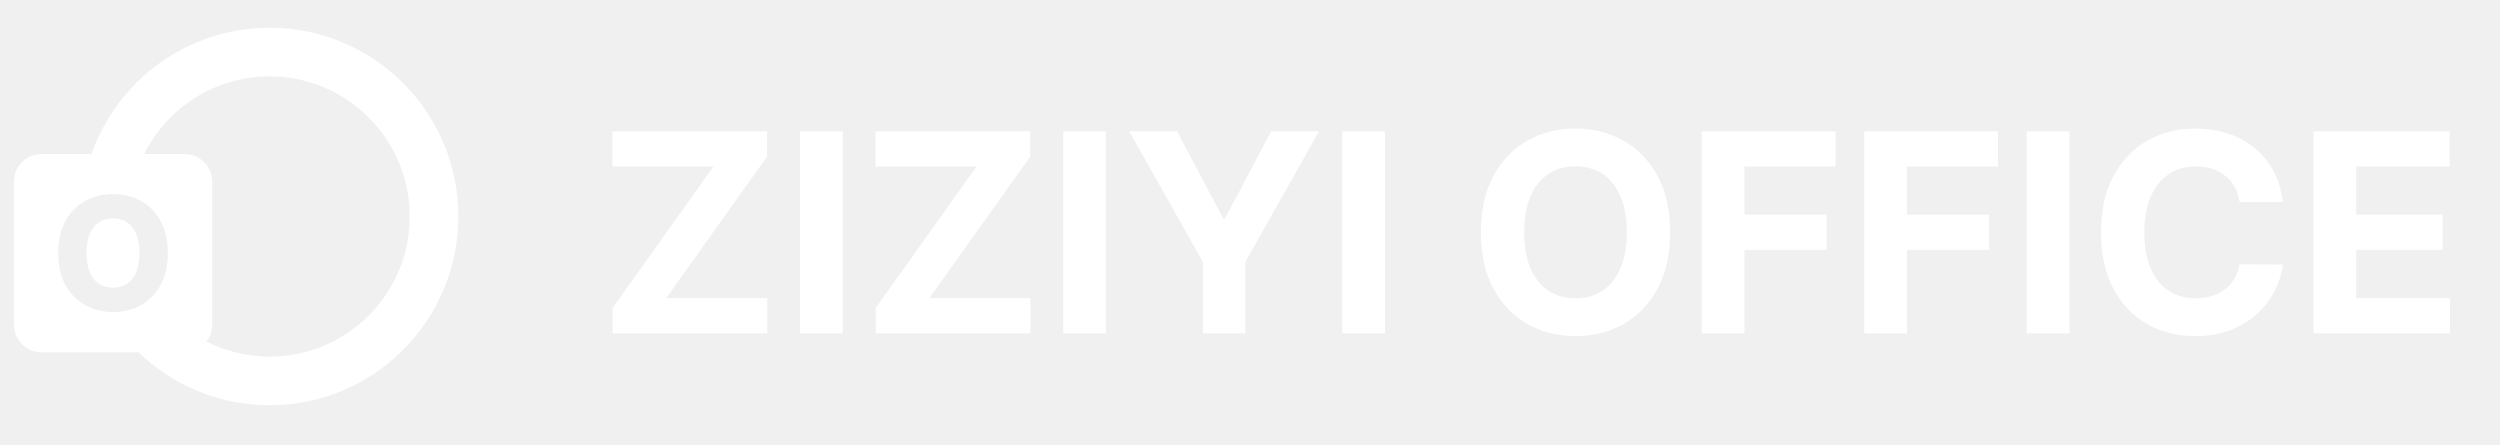
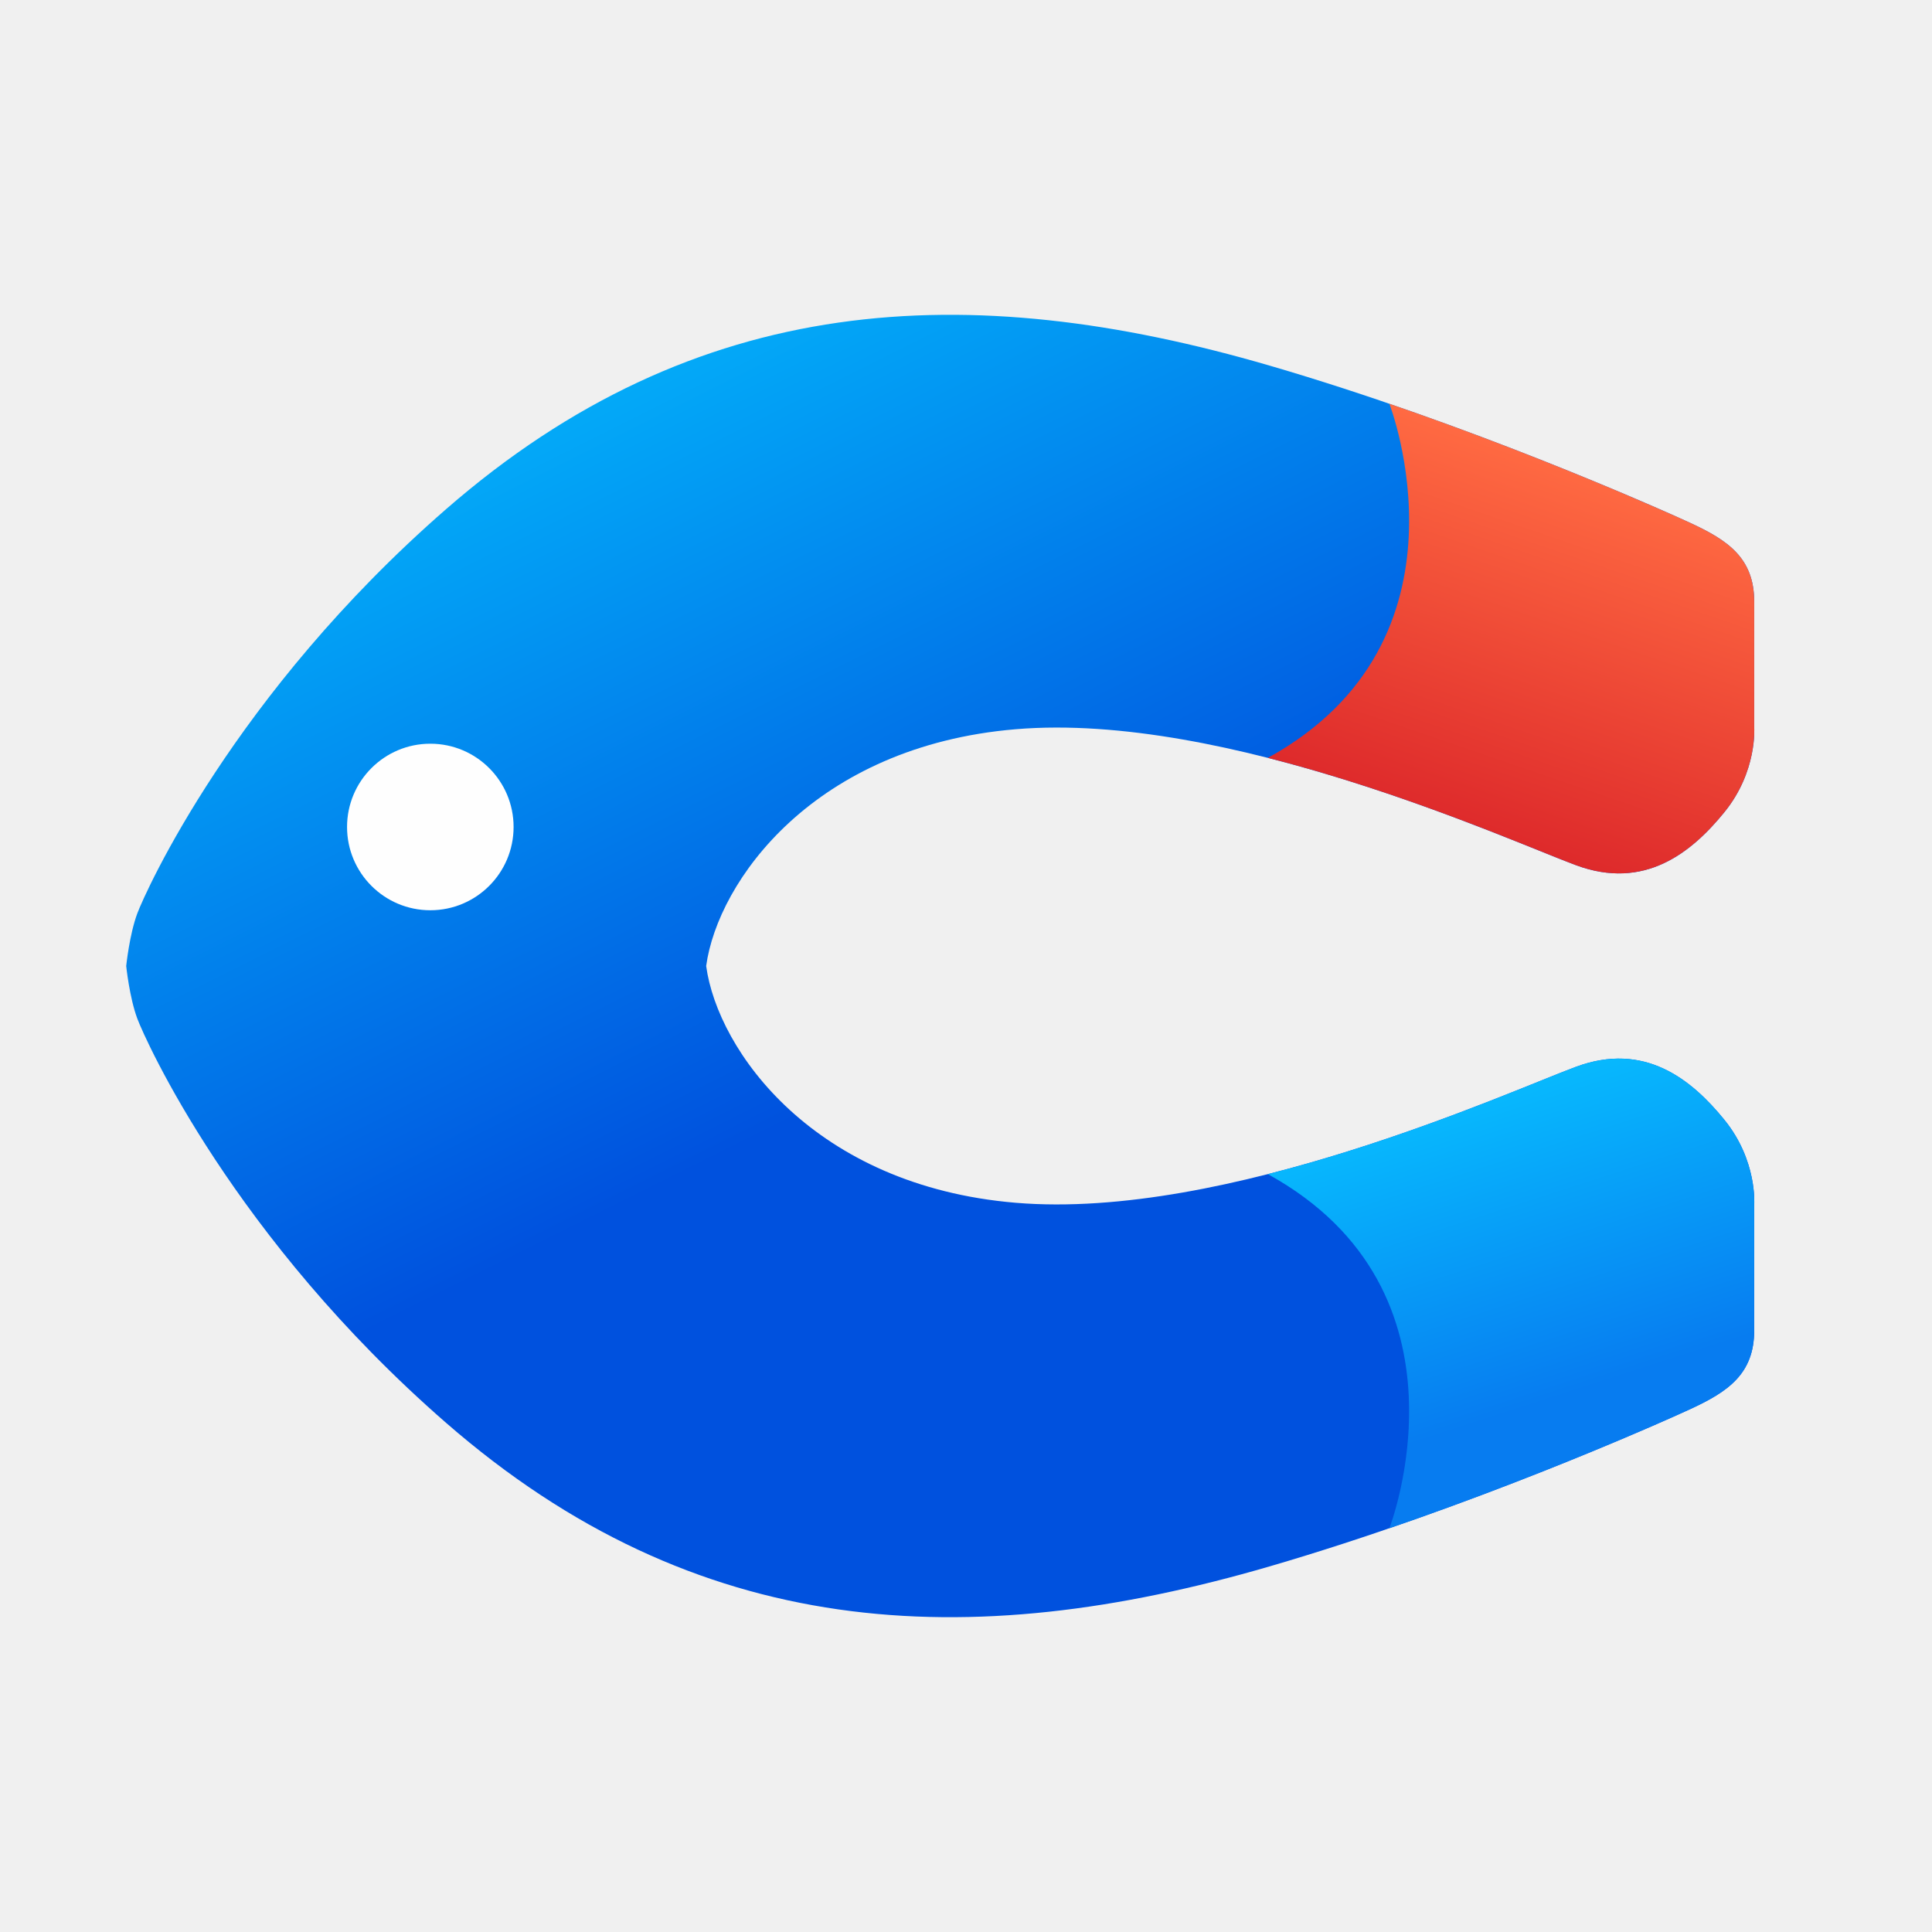
- <svg xmlns="http://www.w3.org/2000/svg" width="180" height="32" viewBox="0 0 180 32" fill="none">
-   <path d="M19.411 2C26.916 2 33 8.083 33 15.588L32.995 15.94C32.809 23.282 26.798 29.177 19.411 29.177L19.061 29.172C15.535 29.082 12.344 27.65 9.979 25.367H3C1.895 25.367 1 24.472 1 23.367V13.088C1 11.983 1.896 11.088 3 11.088H6.587C8.444 5.795 13.484 2 19.411 2ZM8.136 13.975C7.393 13.975 6.724 14.139 6.13 14.467C5.535 14.795 5.063 15.275 4.713 15.907C4.366 16.539 4.192 17.311 4.192 18.22C4.192 19.126 4.366 19.896 4.713 20.528C5.063 21.158 5.535 21.638 6.13 21.969C6.724 22.3 7.393 22.466 8.136 22.466C8.876 22.466 9.543 22.302 10.138 21.974C10.735 21.645 11.208 21.164 11.558 20.532C11.907 19.9 12.083 19.129 12.083 18.22C12.083 17.311 11.907 16.539 11.558 15.907C11.208 15.275 10.735 14.795 10.138 14.467C9.543 14.139 8.876 13.975 8.136 13.975ZM8.136 15.726C8.534 15.726 8.874 15.822 9.156 16.013C9.441 16.204 9.66 16.485 9.811 16.855C9.964 17.227 10.04 17.682 10.04 18.22C10.04 18.758 9.964 19.213 9.811 19.584C9.66 19.955 9.441 20.237 9.156 20.428C8.874 20.619 8.534 20.714 8.136 20.714C7.74 20.714 7.399 20.619 7.114 20.428C6.829 20.237 6.61 19.955 6.457 19.584C6.306 19.213 6.23 18.758 6.23 18.22C6.231 17.682 6.306 17.227 6.457 16.855C6.61 16.485 6.829 16.204 7.114 16.013C7.399 15.822 7.74 15.726 8.136 15.726ZM13.279 11.088C14.384 11.088 15.279 11.983 15.279 13.088V23.367C15.279 23.828 15.121 24.252 14.859 24.59C16.227 25.283 17.773 25.677 19.411 25.677C24.983 25.677 29.5 21.159 29.5 15.588C29.5 10.017 24.983 5.5 19.411 5.5C15.457 5.5 12.037 7.776 10.383 11.088H13.279Z" fill="white" />
-   <path d="M44.108 24V22.175L51.367 11.99H44.094V9.455H55.23V11.28L47.965 21.465H55.244V24H44.108ZM60.679 9.455V24H57.604V9.455H60.679ZM63.053 24V22.175L70.312 11.99H63.039V9.455H74.175V11.28L66.91 21.465H74.19V24H63.053ZM79.625 9.455V24H76.549V9.455H79.625ZM81.303 9.455H84.747L88.064 15.719H88.206L91.523 9.455H94.967L89.662 18.858V24H86.608V18.858L81.303 9.455ZM99.722 9.455V24H96.647V9.455H99.722ZM120.248 16.727C120.248 18.313 119.947 19.663 119.346 20.776C118.749 21.888 117.935 22.738 116.903 23.325C115.875 23.908 114.72 24.199 113.437 24.199C112.144 24.199 110.984 23.905 109.957 23.318C108.929 22.731 108.117 21.881 107.521 20.768C106.924 19.656 106.626 18.309 106.626 16.727C106.626 15.141 106.924 13.792 107.521 12.679C108.117 11.566 108.929 10.719 109.957 10.136C110.984 9.549 112.144 9.256 113.437 9.256C114.72 9.256 115.875 9.549 116.903 10.136C117.935 10.719 118.749 11.566 119.346 12.679C119.947 13.792 120.248 15.141 120.248 16.727ZM117.13 16.727C117.13 15.7 116.976 14.833 116.668 14.128C116.365 13.422 115.937 12.887 115.383 12.523C114.829 12.158 114.18 11.976 113.437 11.976C112.693 11.976 112.045 12.158 111.491 12.523C110.937 12.887 110.506 13.422 110.198 14.128C109.895 14.833 109.744 15.7 109.744 16.727C109.744 17.755 109.895 18.621 110.198 19.327C110.506 20.032 110.937 20.567 111.491 20.932C112.045 21.296 112.693 21.479 113.437 21.479C114.18 21.479 114.829 21.296 115.383 20.932C115.937 20.567 116.365 20.032 116.668 19.327C116.976 18.621 117.13 17.755 117.13 16.727ZM122.526 24V9.455H132.157V11.99H125.601V15.456H131.517V17.991H125.601V24H122.526ZM134.225 24V9.455H143.856V11.99H137.3V15.456H143.217V17.991H137.3V24H134.225ZM149 9.455V24H145.924V9.455H149ZM164.364 14.547H161.253C161.196 14.144 161.08 13.787 160.905 13.474C160.73 13.157 160.505 12.887 160.23 12.665C159.955 12.442 159.638 12.272 159.278 12.153C158.923 12.035 158.537 11.976 158.121 11.976C157.368 11.976 156.712 12.163 156.153 12.537C155.595 12.906 155.161 13.446 154.854 14.156C154.546 14.862 154.392 15.719 154.392 16.727C154.392 17.764 154.546 18.635 154.854 19.341C155.166 20.046 155.602 20.579 156.161 20.939C156.719 21.299 157.366 21.479 158.099 21.479C158.511 21.479 158.893 21.424 159.243 21.315C159.598 21.206 159.913 21.048 160.188 20.84C160.462 20.626 160.689 20.368 160.869 20.065C161.054 19.762 161.182 19.417 161.253 19.028L164.364 19.043C164.283 19.71 164.082 20.354 163.76 20.974C163.443 21.59 163.014 22.142 162.474 22.629C161.939 23.112 161.3 23.496 160.557 23.78C159.818 24.059 158.982 24.199 158.05 24.199C156.752 24.199 155.592 23.905 154.57 23.318C153.552 22.731 152.747 21.881 152.155 20.768C151.568 19.656 151.274 18.309 151.274 16.727C151.274 15.141 151.572 13.792 152.169 12.679C152.766 11.566 153.575 10.719 154.598 10.136C155.621 9.549 156.771 9.256 158.05 9.256C158.893 9.256 159.674 9.374 160.393 9.611C161.118 9.848 161.759 10.193 162.318 10.648C162.877 11.098 163.331 11.649 163.682 12.303C164.037 12.956 164.264 13.704 164.364 14.547ZM166.569 24V9.455H176.37V11.99H169.644V15.456H175.866V17.991H169.644V21.465H176.398V24H166.569Z" fill="white" />
+ <svg xmlns="http://www.w3.org/2000/svg" xml:space="preserve" width="110.102mm" height="110.102mm" version="1.1" style="shape-rendering:geometricPrecision; text-rendering:geometricPrecision; image-rendering:optimizeQuality; fill-rule:evenodd; clip-rule:evenodd" viewBox="0 0 11167.54 11167.54">
+   <defs>
+     <style type="text/css">
+    
+     .fil4 {fill:none}
+     .fil2 {fill:#FEFEFE}
+     .fil3 {fill:url(#id0)}
+     .fil0 {fill:url(#id1)}
+     .fil1 {fill:url(#id2)}
+    
+   </style>
+     <linearGradient id="id0" gradientUnits="userSpaceOnUse" x1="7953.96" y1="6313.19" x2="8570.38" y2="8219.38">
+       <stop offset="0" style="stop-opacity:1; stop-color:#07C0FF" />
+       <stop offset="1" style="stop-opacity:1; stop-color:#077CF0" />
+     </linearGradient>
+     <linearGradient id="id1" gradientUnits="userSpaceOnUse" x1="5889.13" y1="5821.79" x2="3749.89" y2="1543.28">
+       <stop offset="0" style="stop-opacity:1; stop-color:#0051DE" />
+       <stop offset="1" style="stop-opacity:1; stop-color:#03B5FB" />
+     </linearGradient>
+     <linearGradient id="id2" gradientUnits="userSpaceOnUse" x1="7328.54" y1="4380.7" x2="8031.04" y2="2333.83">
+       <stop offset="0" style="stop-opacity:1; stop-color:#DE2A2B" />
+       <stop offset="1" style="stop-opacity:1; stop-color:#FF6A42" />
+     </linearGradient>
+   </defs>
+   <g id="图层_x0020_1">
+     <g id="_2891128991664">
+       <path class="fil0" d="M729.51 5583.77c0,0 18.61,-181.35 63.95,-303.44 45.33,-122.09 556.84,-1267.26 1784.59,-2336.9 1446.52,-1260.24 3013.83,-1339.7 4762.68,-829.53 1149.34,335.34 2250.47,825.76 2429.42,908.5 216.25,99.96 369.71,202.29 369.71,455.73 0,253.44 0,727.77 0,727.77 0,0 18.63,253.45 -172.03,488.32 -190.68,234.86 -462.75,453.45 -858.04,306.94 -395.29,-146.5 -2020.63,-888.3 -3239.07,-785.98 -1164.65,97.8 -1721.65,877.57 -1788.88,1368.6 67.23,491.03 624.22,1270.8 1788.88,1368.6 1218.44,102.32 2843.78,-639.48 3239.07,-785.98 395.29,-146.5 667.36,72.09 858.04,306.94 190.67,234.87 172.03,488.32 172.03,488.32 0,0 0,474.33 0,727.77 0,253.44 -153.46,355.77 -369.71,455.73 -178.95,82.74 -1280.08,573.15 -2429.42,908.5 -1748.85,510.17 -3316.16,430.71 -4762.68,-829.53 -1227.74,-1069.64 -1739.26,-2214.81 -1784.59,-2336.9 -45.34,-122.09 -63.95,-303.44 -63.95,-303.44z" />
+       <path class="fil1" d="M8031.04 2333.83c870.1,298.63 1596.68,622.71 1739.11,688.56 216.25,99.96 369.71,202.29 369.71,455.73 0,253.44 0,727.77 0,727.77 0,0 18.63,253.45 -172.03,488.32 -190.68,234.86 -462.75,453.45 -858.04,306.94 -246.87,-91.51 -973.52,-415.19 -1781.22,-620.43l-0.02 -0.02c1234.71,-678.5 702.49,-2046.87 702.49,-2046.87z" />
+       <circle class="fil2" cx="2487.38" cy="4780.19" r="481.32" />
+       <path class="fil3" d="M8031.04 8833.7c870.1,-298.63 1596.68,-622.71 1739.11,-688.56 216.25,-99.96 369.71,-202.29 369.71,-455.73 0,-253.44 0,-727.77 0,-727.77 0,0 18.63,-253.45 -172.03,-488.32 -190.68,-234.86 -462.75,-453.45 -858.04,-306.94 -246.87,91.51 -973.52,415.19 -1781.22,620.43l-0.02 0.02c1234.71,678.5 702.49,2046.87 702.49,2046.87z" />
+     </g>
+     <circle class="fil4" cx="5583.77" cy="5583.77" r="5583.77" />
+   </g>
</svg>
